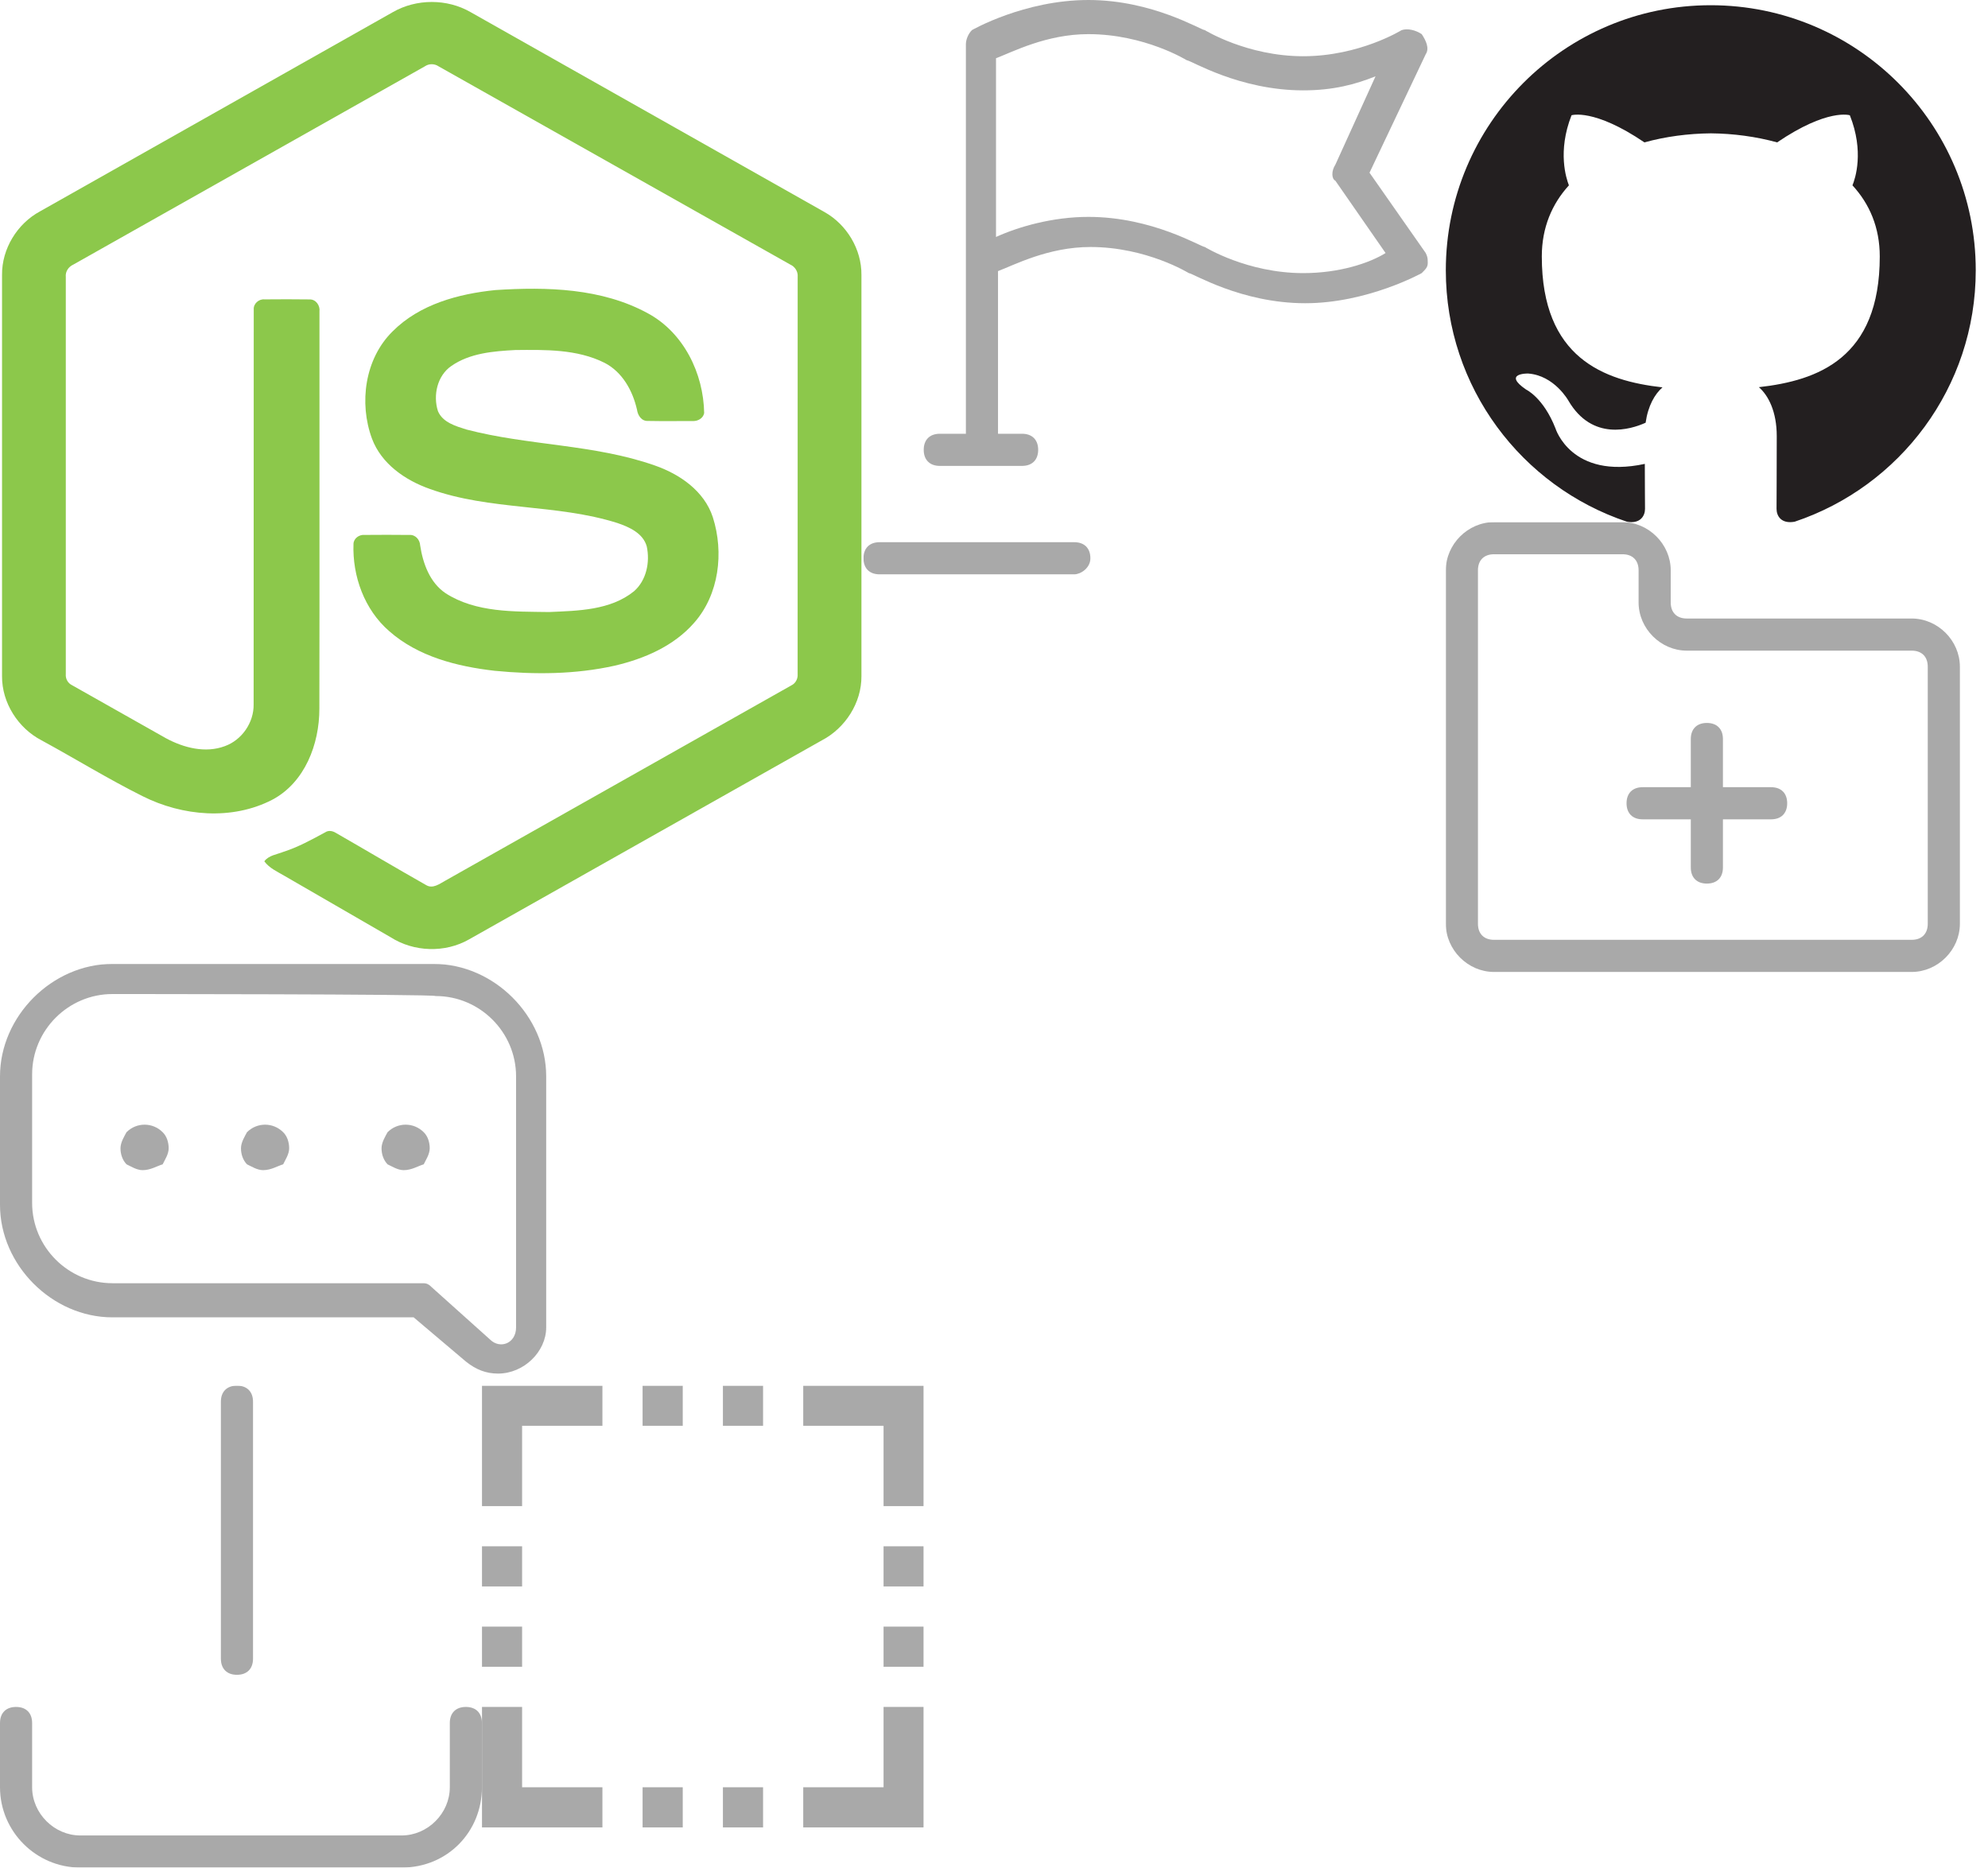
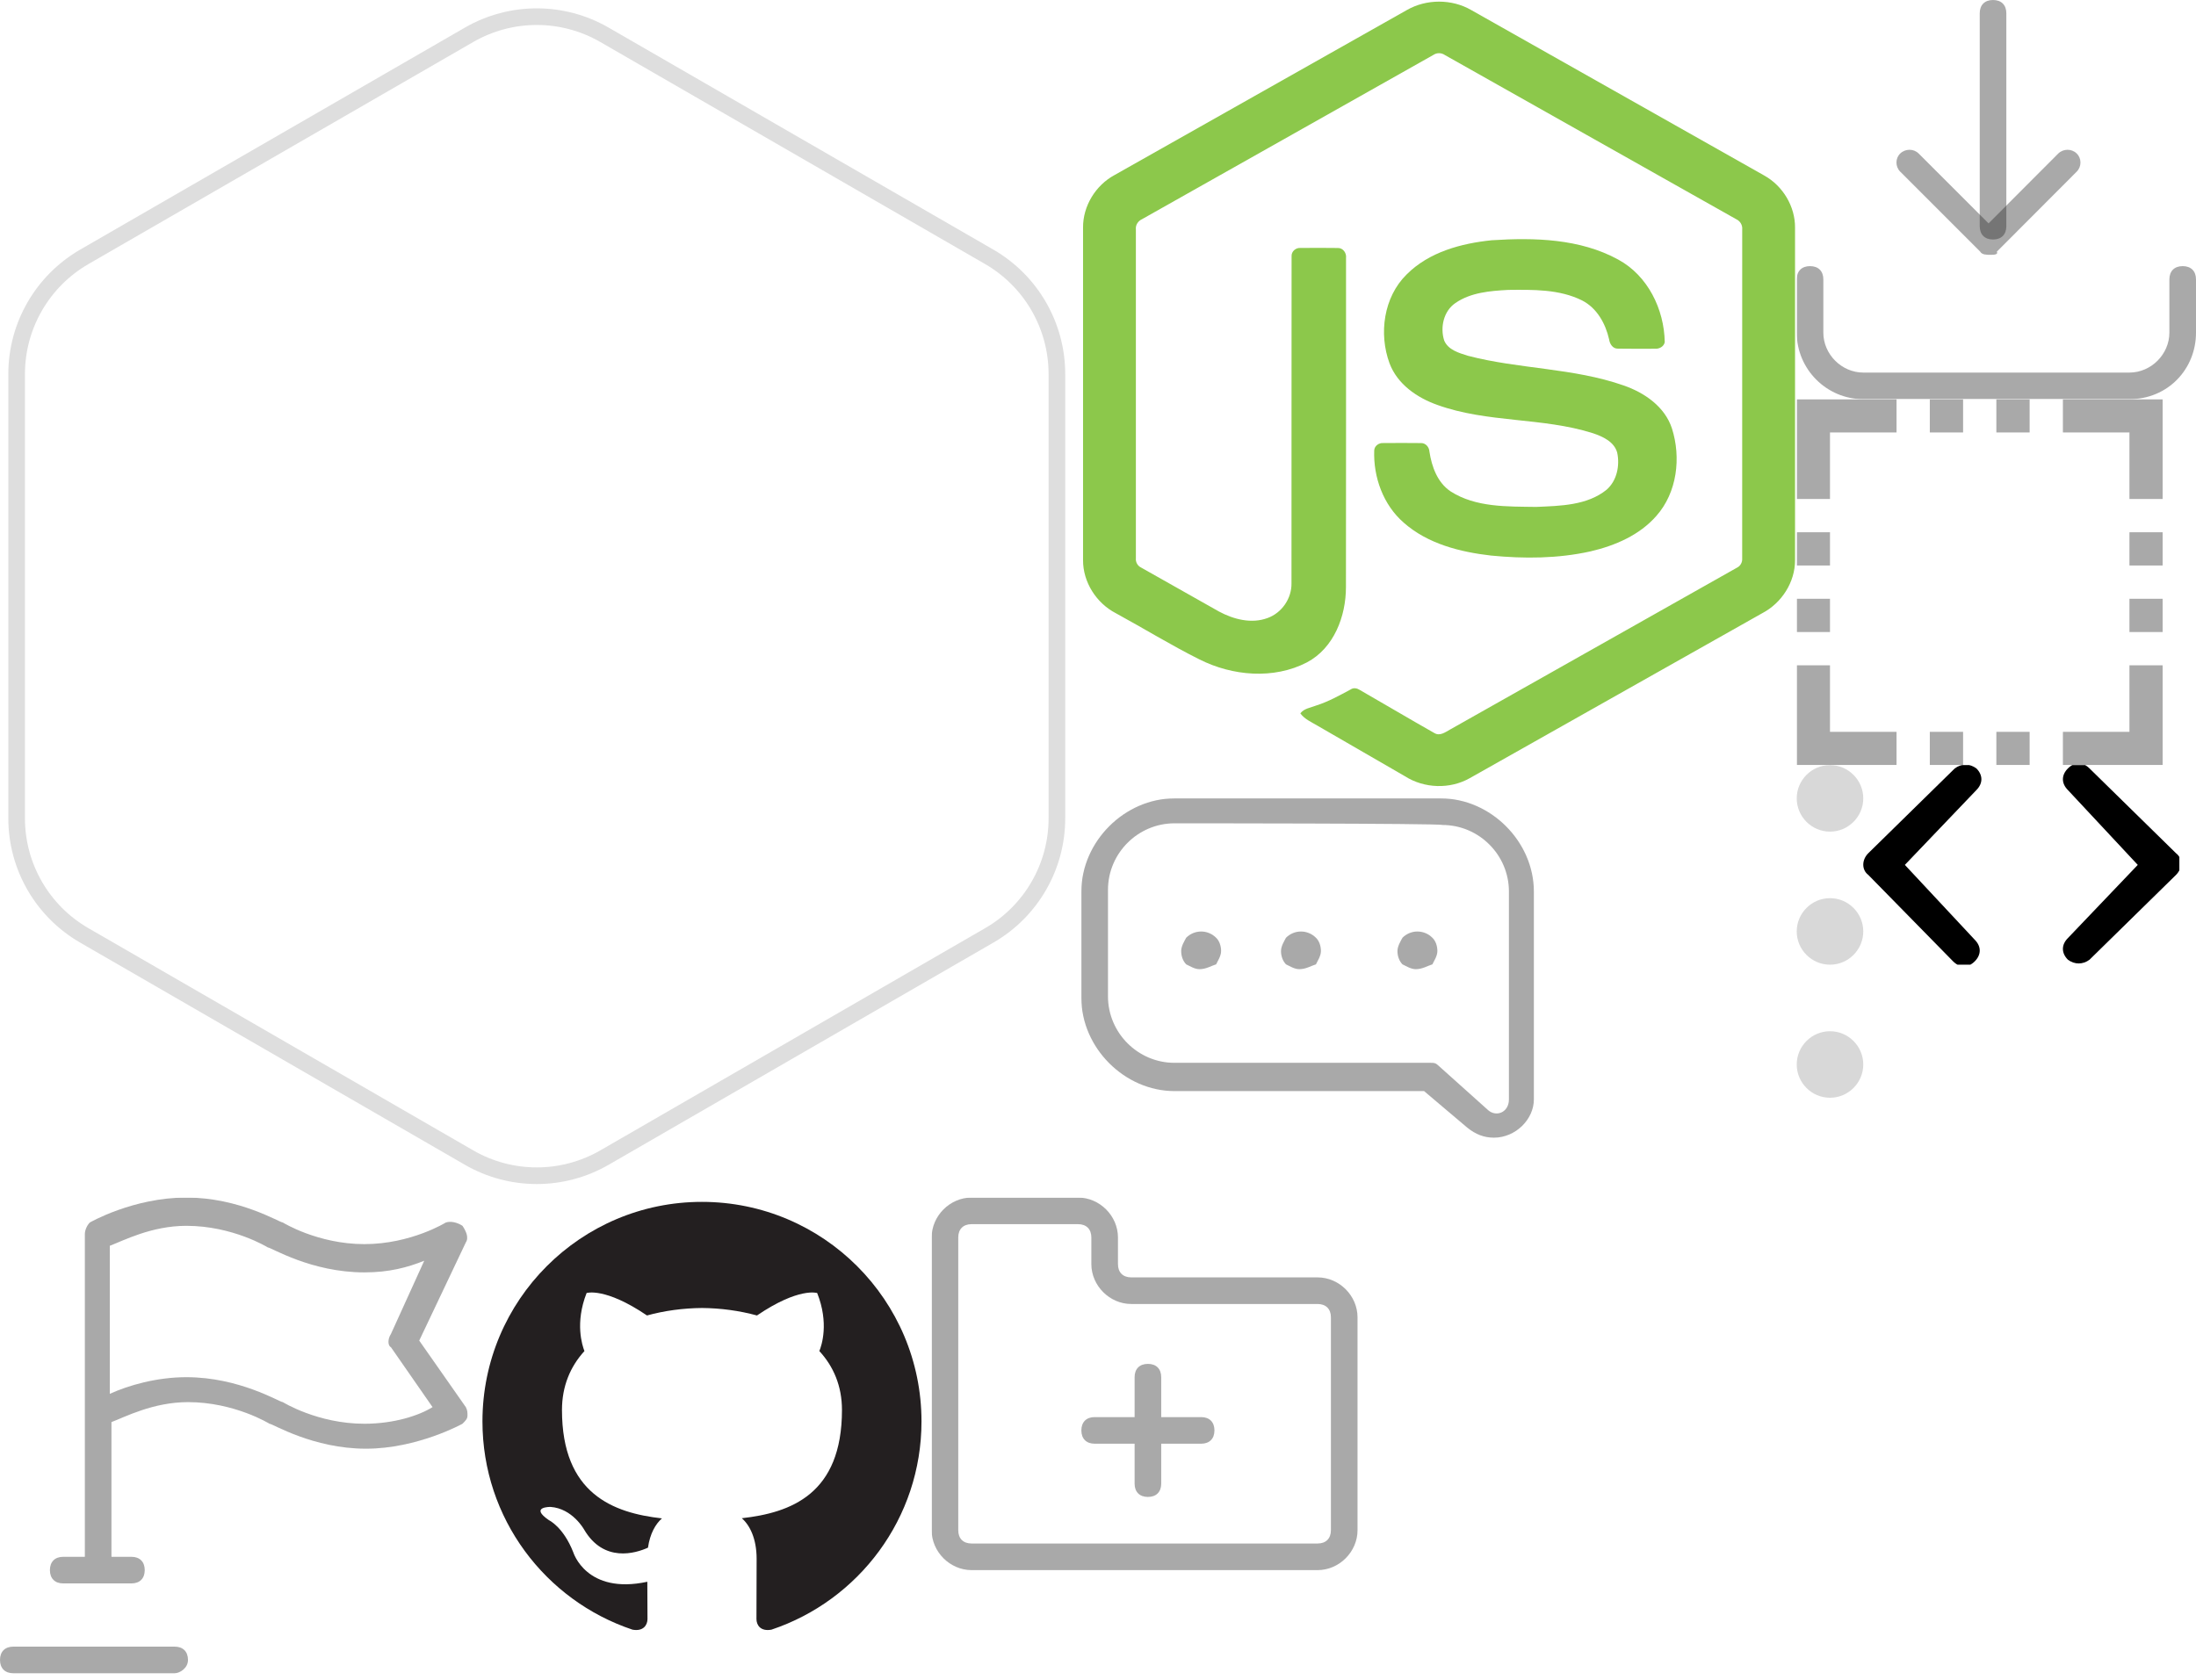
- <svg xmlns="http://www.w3.org/2000/svg" width="99" height="93" viewBox="0 0 99 93">
-   <svg height="21" width="28" viewBox="0 0 28 21" id="icon-chat" y="48">
+ <svg xmlns="http://www.w3.org/2000/svg" width="132" height="101" viewBox="0 0 132 101">
+   <svg height="12" width="19" viewBox="0 0 19 12" id="icon-arrows" x="112" y="46">
+     <path d="M6.7 10.5c.4.4.4.9 0 1.3s-.9.4-1.3 0L.3 6.6c-.4-.3-.4-.9 0-1.3L5.5.2c.4-.3.9-.3 1.3 0 .4.4.4.9 0 1.3L2.5 6l4.2 4.5zM12.3 1.5c-.4-.4-.4-.9 0-1.3s.9-.4 1.3 0l5.2 5.1c.4.3.4.9 0 1.3l-5.2 5.1c-.4.3-.9.3-1.3 0-.4-.4-.4-.9 0-1.3L16.5 6l-4.2-4.5z" />
+   </svg>
+   <svg height="21" width="28" viewBox="0 0 28 21" id="icon-chat" x="65" y="48">
    <path fill="#292929" opacity=".4" fill-rule="evenodd" d="M5.6 1.5c-2.2 0-4 1.8-4 4v6.4c0 2.2 1.8 4 4 4H21c.2 0 .3 0 .5.2l2.9 2.6c.5.5 1.3.2 1.3-.6V5.6c0-2.2-1.8-4-4-4-.1-.1-16.1-.1-16.1-.1m19.2 18.9c-.6 0-1.1-.2-1.6-.6l-2.6-2.2h-15C2.6 17.6 0 15 0 12V5.6C0 2.6 2.6 0 5.6 0h16c3 0 5.6 2.6 5.6 5.6v12.5c0 1.2-1.1 2.3-2.4 2.3" />
    <path fill="#292929" opacity=".4" fill-rule="evenodd" d="M7.1 10.27c-.3 0-.6-.2-.8-.29-.2-.21-.3-.5-.3-.8 0-.3.2-.61.3-.8.5-.5 1.3-.5 1.8 0 .2.19.3.5.3.8 0 .3-.2.59-.3.8-.3.09-.6.29-1 .29M13.1 10.27c-.3 0-.6-.2-.8-.29-.2-.21-.3-.5-.3-.8 0-.3.2-.61.3-.8.5-.5 1.3-.5 1.8 0 .2.19.3.5.3.8 0 .3-.2.59-.3.8-.3.09-.6.29-1 .29M20.1 10.27c-.3 0-.6-.2-.8-.29-.2-.21-.3-.5-.3-.8 0-.3.2-.61.3-.8.5-.5 1.3-.5 1.8 0 .2.19.3.5.3.8 0 .3-.2.59-.3.8-.3.09-.6.29-1 .29" />
  </svg>
-   <svg height="24" width="24" viewBox="0 0 24 24" id="icon-download" y="69">
+   <svg height="24" width="24" viewBox="0 0 24 24" id="icon-download" x="108">
+     <path fill="#292929" opacity=".4" fill-rule="evenodd" d="M11.63 15.32c-.21 0-.5 0-.6-.19l-4.81-4.81c-.3-.3-.3-.8 0-1.09.31-.3.81-.3 1.11 0l4.2 4.2 4.19-4.2c.31-.3.81-.3 1.11 0 .3.29.3.79 0 1.09l-4.8 4.81c.1.19-.2.19-.4.19" />
    <path fill="#292929" opacity=".4" fill-rule="evenodd" d="M11.8 14.4c-.5 0-.8-.3-.8-.8V.8c0-.5.3-.8.8-.8s.8.3.8.8v12.8c0 .5-.3.8-.8.8M20 24H4c-2.2 0-4-1.8-4-4v-3.2c0-.5.3-.8.8-.8s.8.3.8.8V20c0 1.3 1.1 2.4 2.4 2.4h16c1.3 0 2.4-1.1 2.4-2.4v-3.2c0-.5.3-.8.8-.8s.8.3.8.8V20c0 2.2-1.7 4-4 4" />
  </svg>
-   <svg height="22" width="22" viewBox="0 0 22 22" id="icon-element" x="24" y="69">
+   <svg height="22" width="22" viewBox="0 0 22 22" id="icon-element" x="108" y="24">
    <path fill="#292929" opacity=".4" fill-rule="evenodd" d="M16 0v2h4v4h2V0h-6zm-4 2h2V0h-2v2zM8 2h2V0H8v2zM0 0v6h2V2h4V0H0zm20 10h2V8h-2v2zM0 10h2V8H0v2zm20 4h2v-2h-2v2zM0 14h2v-2H0v2zm20 2v4h-4v2h6v-6h-2zM0 16v6h6v-2H2v-4H0zm12 6h2v-2h-2v2zm-4 0h2v-2H8v2zm0 0" />
  </svg>
-   <svg height="29" width="29" viewBox="0 0 29 29" id="icon-flag" x="43">
+   <svg height="29" width="29" viewBox="0 0 29 29" id="icon-flag" y="72">
    <path fill="#292929" opacity=".4" fill-rule="evenodd" d="M10.5 27H.8c-.5 0-.8.3-.8.8s.3.8.8.8h9.7c.3 0 .8-.3.8-.8s-.3-.8-.8-.8M21.9 13.6c-2.8 0-4.9-1.3-4.9-1.3-.2 0-2.6-1.5-5.8-1.5-1.8 0-3.5.5-4.6 1V2.9c.8-.3 2.5-1.2 4.6-1.2C14 1.7 16.1 3 16.1 3c.2 0 2.6 1.5 5.8 1.5 1.5 0 2.6-.3 3.6-.7l-2 4.4c-.2.3-.2.7 0 .8l2.5 3.6c-.8.5-2.3 1-4.1 1m6.1-1l-2.8-4L28 2.7c.2-.3 0-.7-.2-1-.3-.2-.7-.3-1-.2 0 0-2.1 1.3-4.9 1.3-2.8 0-4.9-1.3-4.9-1.3-.2 0-2.6-1.5-5.8-1.5C8 0 5.4 1.5 5.4 1.5c-.2.2-.3.5-.3.7v19.4H3.8c-.5 0-.8.3-.8.8s.3.8.8.8h4.1c.5 0 .8-.3.8-.8s-.3-.8-.8-.8H6.7v-8.1c.8-.3 2.5-1.2 4.6-1.2 2.8 0 4.9 1.3 4.9 1.3.2 0 2.6 1.5 5.8 1.5 3.1 0 5.8-1.5 5.8-1.5.2-.2.3-.3.3-.5s0-.3-.1-.5" />
  </svg>
-   <svg height="23" width="26" viewBox="0 0 26 23" id="icon-folder" x="72" y="26">
+   <svg height="23" width="26" viewBox="0 0 26 23" id="icon-folder" x="56" y="72">
    <path fill="#292929" opacity=".4" fill-rule="evenodd" d="M2.4 1.6c-.5 0-.8.3-.8.8V20c0 .5.3.8.8.8h20.8c.5 0 .8-.3.8-.8V7.2c0-.5-.3-.8-.8-.8H12c-1.3 0-2.4-1.1-2.4-2.4V2.4c0-.5-.3-.8-.8-.8H2.4zm20.8 20.8H2.4C1.1 22.4 0 21.3 0 20V2.4C0 1.1 1.1 0 2.4 0h6.4c1.3 0 2.4 1.1 2.4 2.4V4c0 .5.3.8.8.8h11.2c1.3 0 2.4 1.1 2.4 2.4V20c0 1.3-1.1 2.4-2.4 2.4zm0 0" />
    <path fill="#292929" opacity=".4" fill-rule="evenodd" d="M13.8 14.8h2.4c.5 0 .8-.3.8-.8s-.3-.8-.8-.8h-2.4v-2.4c0-.5-.3-.8-.8-.8s-.8.3-.8.8v2.4H9.8c-.5 0-.8.3-.8.8s.3.8.8.8h2.4v2.4c0 .5.3.8.8.8s.8-.3.8-.8v-2.4zm0 0" />
  </svg>
-   <svg height="26" width="27" viewBox="0 0 27 26" id="icon-github" x="72">
+   <svg height="26" width="27" viewBox="0 0 27 26" id="icon-github" x="29" y="72">
    <path fill="#231f20" fill-rule="evenodd" d="M13.19.26C5.91.26 0 6.17 0 13.46c0 5.83 3.78 10.77 9.02 12.52.66.12.9-.29.9-.64 0-.31-.01-1.14-.01-2.24-3.67.79-4.45-1.77-4.45-1.77C4.86 19.8 4 19.4 4 19.4c-1.2-.82.09-.8.09-.8 1.32.09 2.02 1.36 2.02 1.36 1.18 2.01 3.09 1.43 3.84 1.09.12-.85.46-1.43.84-1.76-2.93-.33-6.01-1.47-6.01-6.52 0-1.44.51-2.62 1.35-3.54-.13-.34-.58-1.68.13-3.49 0 0 1.11-.36 3.63 1.35 1.05-.29 2.18-.44 3.31-.45 1.12.01 2.24.16 3.3.45 2.52-1.71 3.62-1.35 3.62-1.35.72 1.81.27 3.15.13 3.49.85.92 1.36 2.1 1.36 3.54 0 5.07-3.08 6.18-6.02 6.51.47.41.89 1.21.89 2.44 0 1.77-.01 3.19-.01 3.62 0 .35.23.76.9.64 5.24-1.75 9.02-6.69 9.02-12.52 0-7.29-5.91-13.2-13.2-13.2" />
  </svg>
-   <svg width="43" height="48" viewBox="0 0 256 282" preserveAspectRatio="xMinYMin meet" id="icon-nodejs">
+   <svg height="20" width="4" viewBox="0 0 4 20" id="icon-gripper" x="108" y="46">
+     <path fill="#d8d8d8" fill-rule="evenodd" d="M2 4c1.1 0 2-.9 2-2s-.9-2-2-2-2 .9-2 2 .9 2 2 2zm0 8c1.1 0 2-.9 2-2s-.9-2-2-2-2 .9-2 2 .9 2 2 2zm0 8c1.1 0 2-.9 2-2s-.9-2-2-2-2 .9-2 2 .9 2 2 2zm0 0" />
+   </svg>
+   <svg height="72" width="65" viewBox="0 0 65 72" id="icon-hexagon">
+     <path stroke="#dedede" fill="none" d="M1 49.2V22.49c0-2.91 1.55-5.59 4.07-7.05L28.2 2.09a8.14 8.14 0 0 1 8.13 0l23.13 13.35a8.143 8.143 0 0 1 4.07 7.05V49.2c0 2.9-1.55 5.59-4.07 7.04L36.33 69.6a8.14 8.14 0 0 1-8.13 0L5.07 56.24A8.127 8.127 0 0 1 1 49.2zm0 0" />
+   </svg>
+   <svg width="43" height="48" viewBox="0 0 256 282" preserveAspectRatio="xMinYMin meet" id="icon-nodejs" x="65">
    <g fill="#8CC84B">
      <path d="M116.504 3.58c6.962-3.985 16.03-4.003 22.986 0 34.995 19.774 70 39.517 104.99 59.303 6.58 3.707 10.983 11.03 10.916 18.614v118.968c.05 7.897-4.788 15.396-11.73 19.02-34.88 19.664-69.743 39.353-104.617 59.018-7.107 4.063-16.357 3.75-23.24-.646-10.458-6.062-20.933-12.094-31.39-18.15-2.138-1.274-4.547-2.288-6.056-4.36 1.334-1.798 3.72-2.022 5.657-2.807 4.366-1.388 8.375-3.616 12.385-5.778 1.014-.694 2.252-.428 3.224.193 8.94 5.127 17.804 10.403 26.776 15.48 1.914 1.106 3.852-.36 5.488-1.273 34.228-19.345 68.498-38.617 102.72-57.968 1.268-.61 1.97-1.956 1.866-3.345.024-39.246.006-78.498.012-117.743.145-1.576-.767-3.025-2.192-3.67-34.76-19.575-69.5-39.18-104.253-58.76a3.62 3.62 0 0 0-4.094-.006C91.2 39.258 56.465 58.88 21.713 78.455c-1.42.646-2.374 2.07-2.205 3.653.006 39.245 0 78.497 0 117.748a3.33 3.33 0 0 0 1.89 3.303c9.274 5.26 18.56 10.48 27.84 15.722 5.228 2.814 11.647 4.486 17.407 2.33 5.083-1.823 8.646-7.01 8.55-12.407.047-39.016-.025-78.038.035-117.048-.127-1.732 1.516-3.163 3.2-3 4.456-.03 8.918-.06 13.374.012 1.86-.042 3.14 1.823 2.91 3.568-.018 39.263.048 78.527-.03 117.79.012 10.464-4.287 21.85-13.966 26.97-11.924 6.177-26.662 4.867-38.442-1.056-10.198-5.09-19.93-11.098-29.947-16.55C5.367 215.885.554 208.356.603 200.465V81.497c-.073-7.74 4.504-15.197 11.29-18.85C46.768 42.966 81.636 23.27 116.504 3.58z" />
      <path d="M146.928 85.99c15.21-.98 31.493-.58 45.18 6.913 10.597 5.742 16.472 17.793 16.66 29.566-.297 1.587-1.957 2.463-3.473 2.354-4.413-.006-8.827.06-13.24-.03-1.872.072-2.96-1.654-3.195-3.31-1.268-5.632-4.34-11.21-9.642-13.928-8.14-4.075-17.576-3.87-26.45-3.785-6.48.345-13.447.906-18.936 4.716-4.214 2.886-5.494 8.712-3.99 13.404 1.418 3.37 5.307 4.456 8.49 5.458 18.33 4.794 37.753 4.317 55.733 10.626 7.444 2.572 14.726 7.572 17.274 15.366 3.332 10.446 1.87 22.932-5.562 31.318-6.026 6.9-14.804 10.657-23.56 12.697-11.646 2.597-23.733 2.663-35.56 1.51-11.123-1.268-22.697-4.19-31.283-11.768-7.342-6.375-10.928-16.308-10.572-25.895.085-1.62 1.697-2.748 3.248-2.615 4.445-.036 8.89-.048 13.333.006 1.775-.127 3.09 1.407 3.182 3.08.82 5.367 2.837 11 7.517 14.182 9.032 5.827 20.365 5.428 30.707 5.59 8.567-.38 18.185-.494 25.177-6.157 3.69-3.23 4.782-8.634 3.785-13.283-1.08-3.925-5.186-5.754-8.712-6.95-18.095-5.724-37.736-3.647-55.656-10.12-7.275-2.57-14.31-7.432-17.105-14.906-3.9-10.58-2.114-23.663 6.097-31.766 8.006-8.06 19.563-11.164 30.55-12.275z" />
    </g>
  </svg>
</svg>
